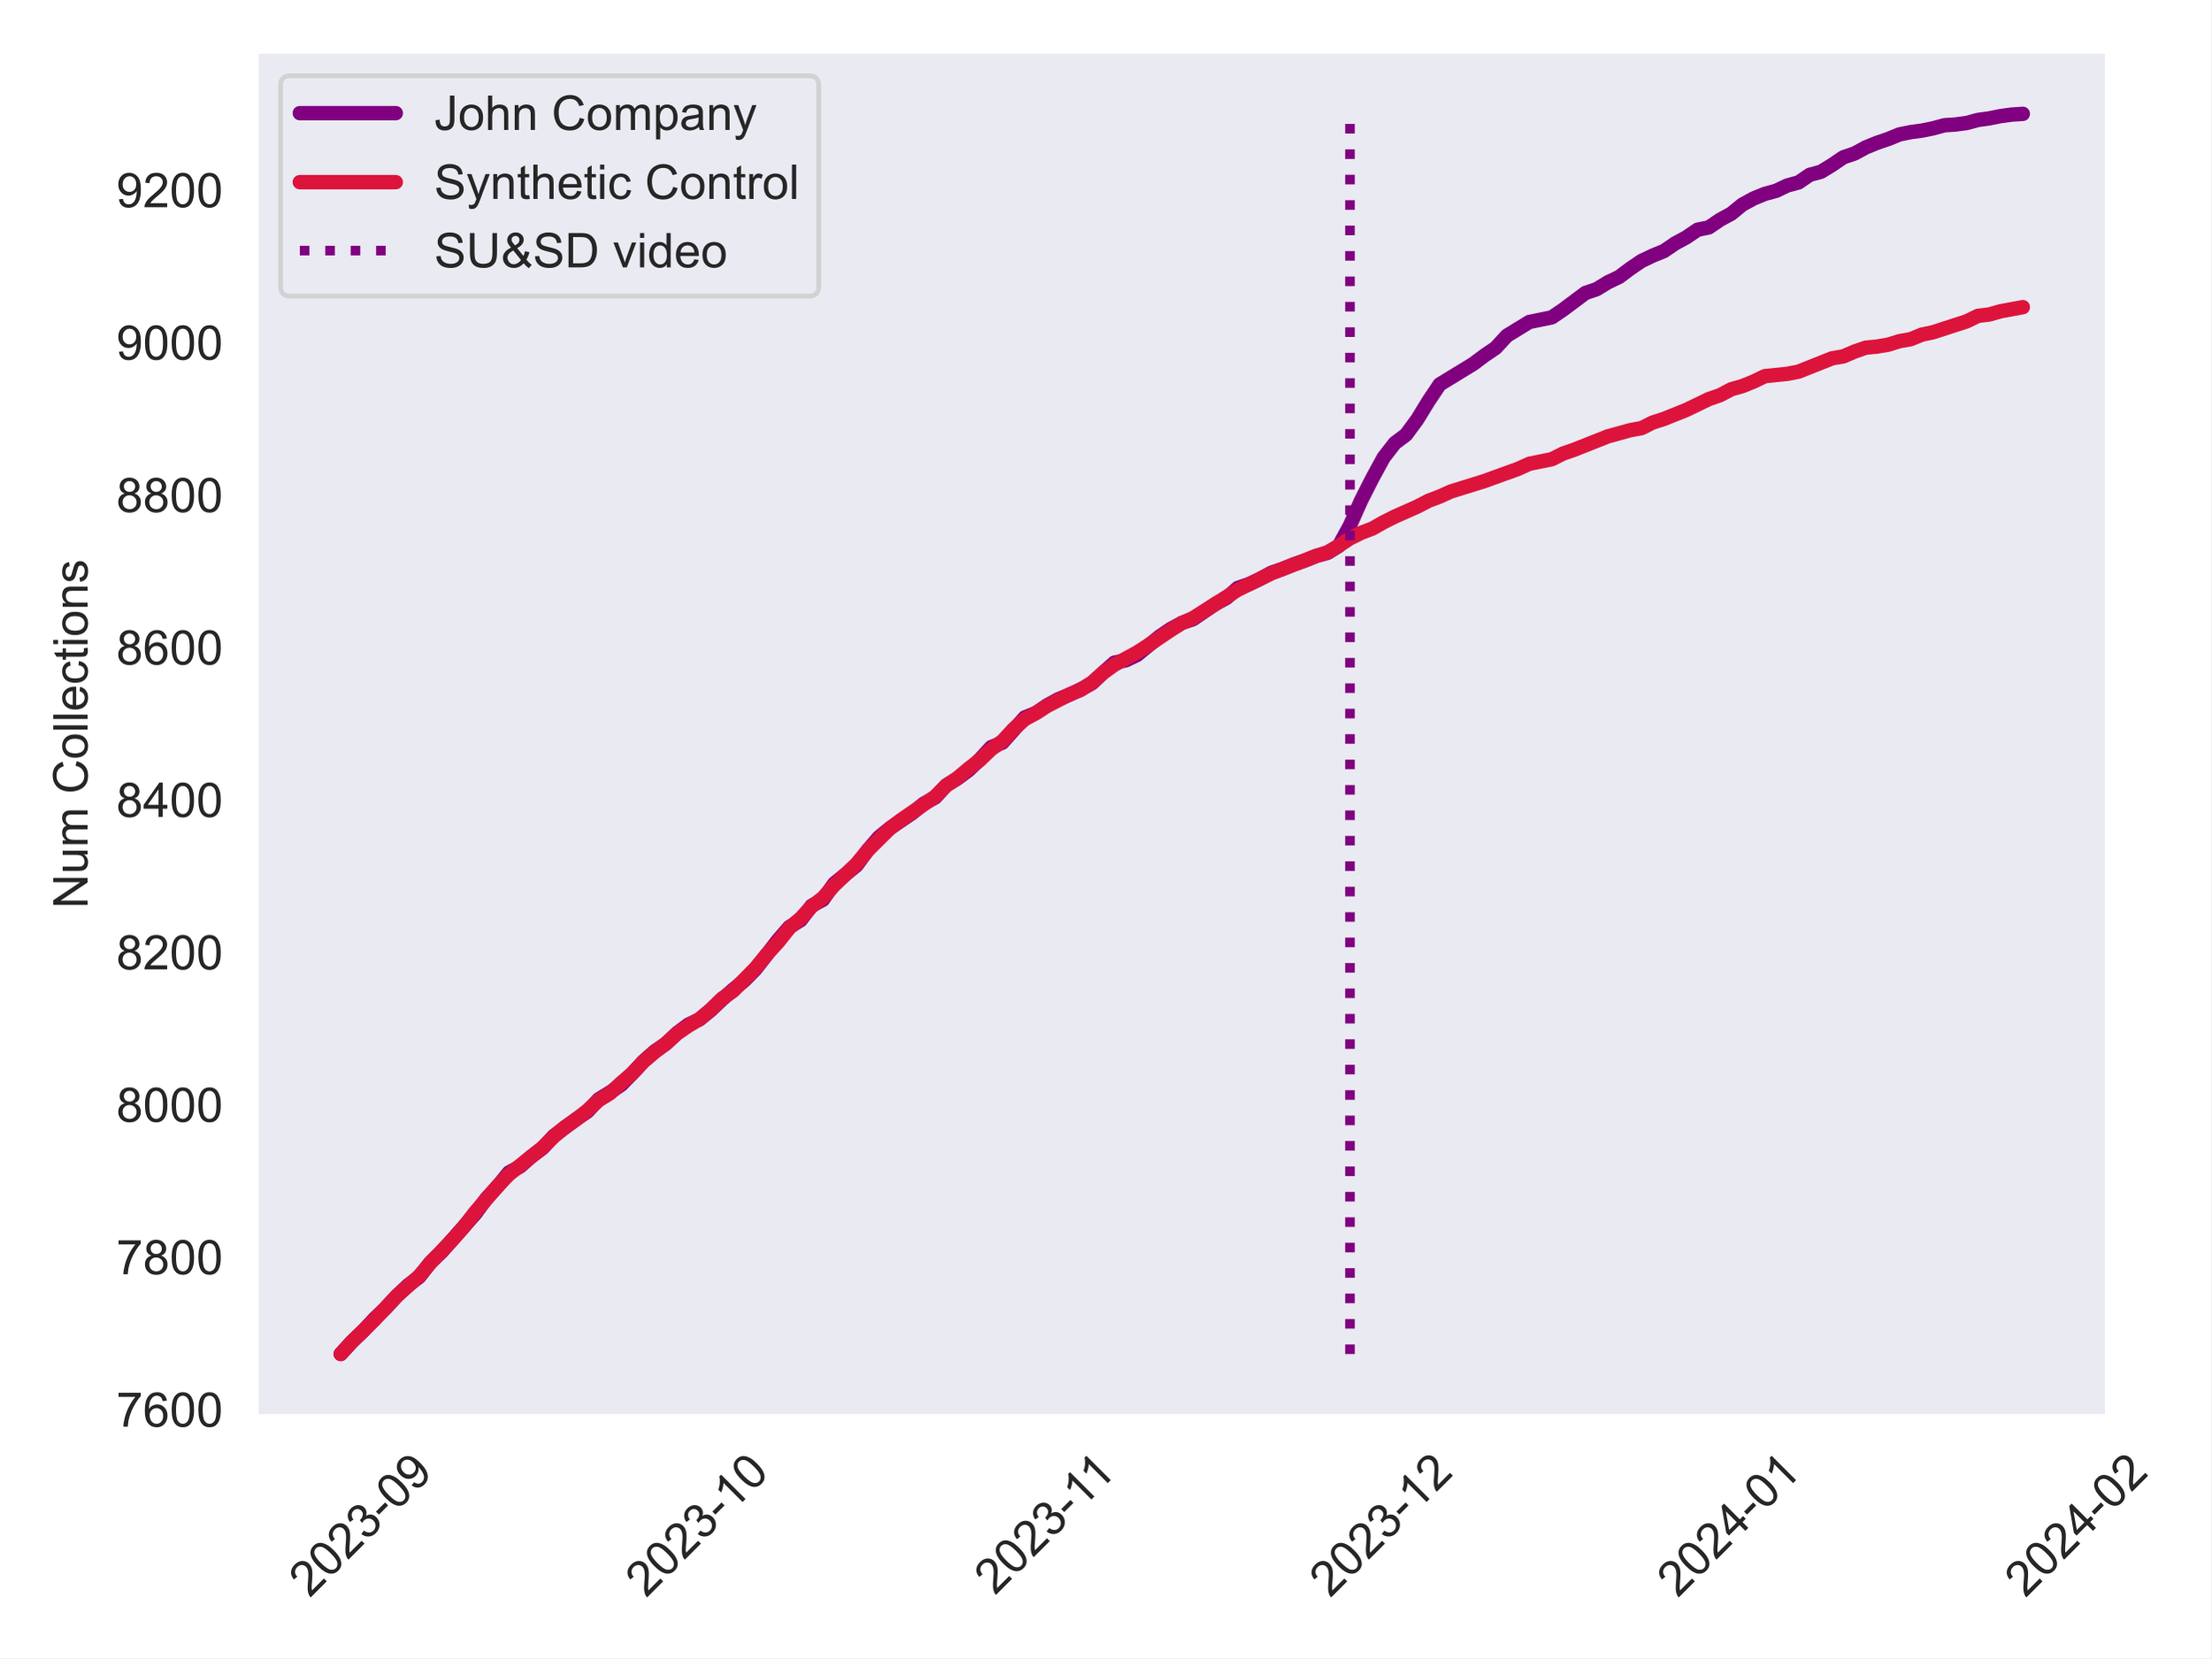
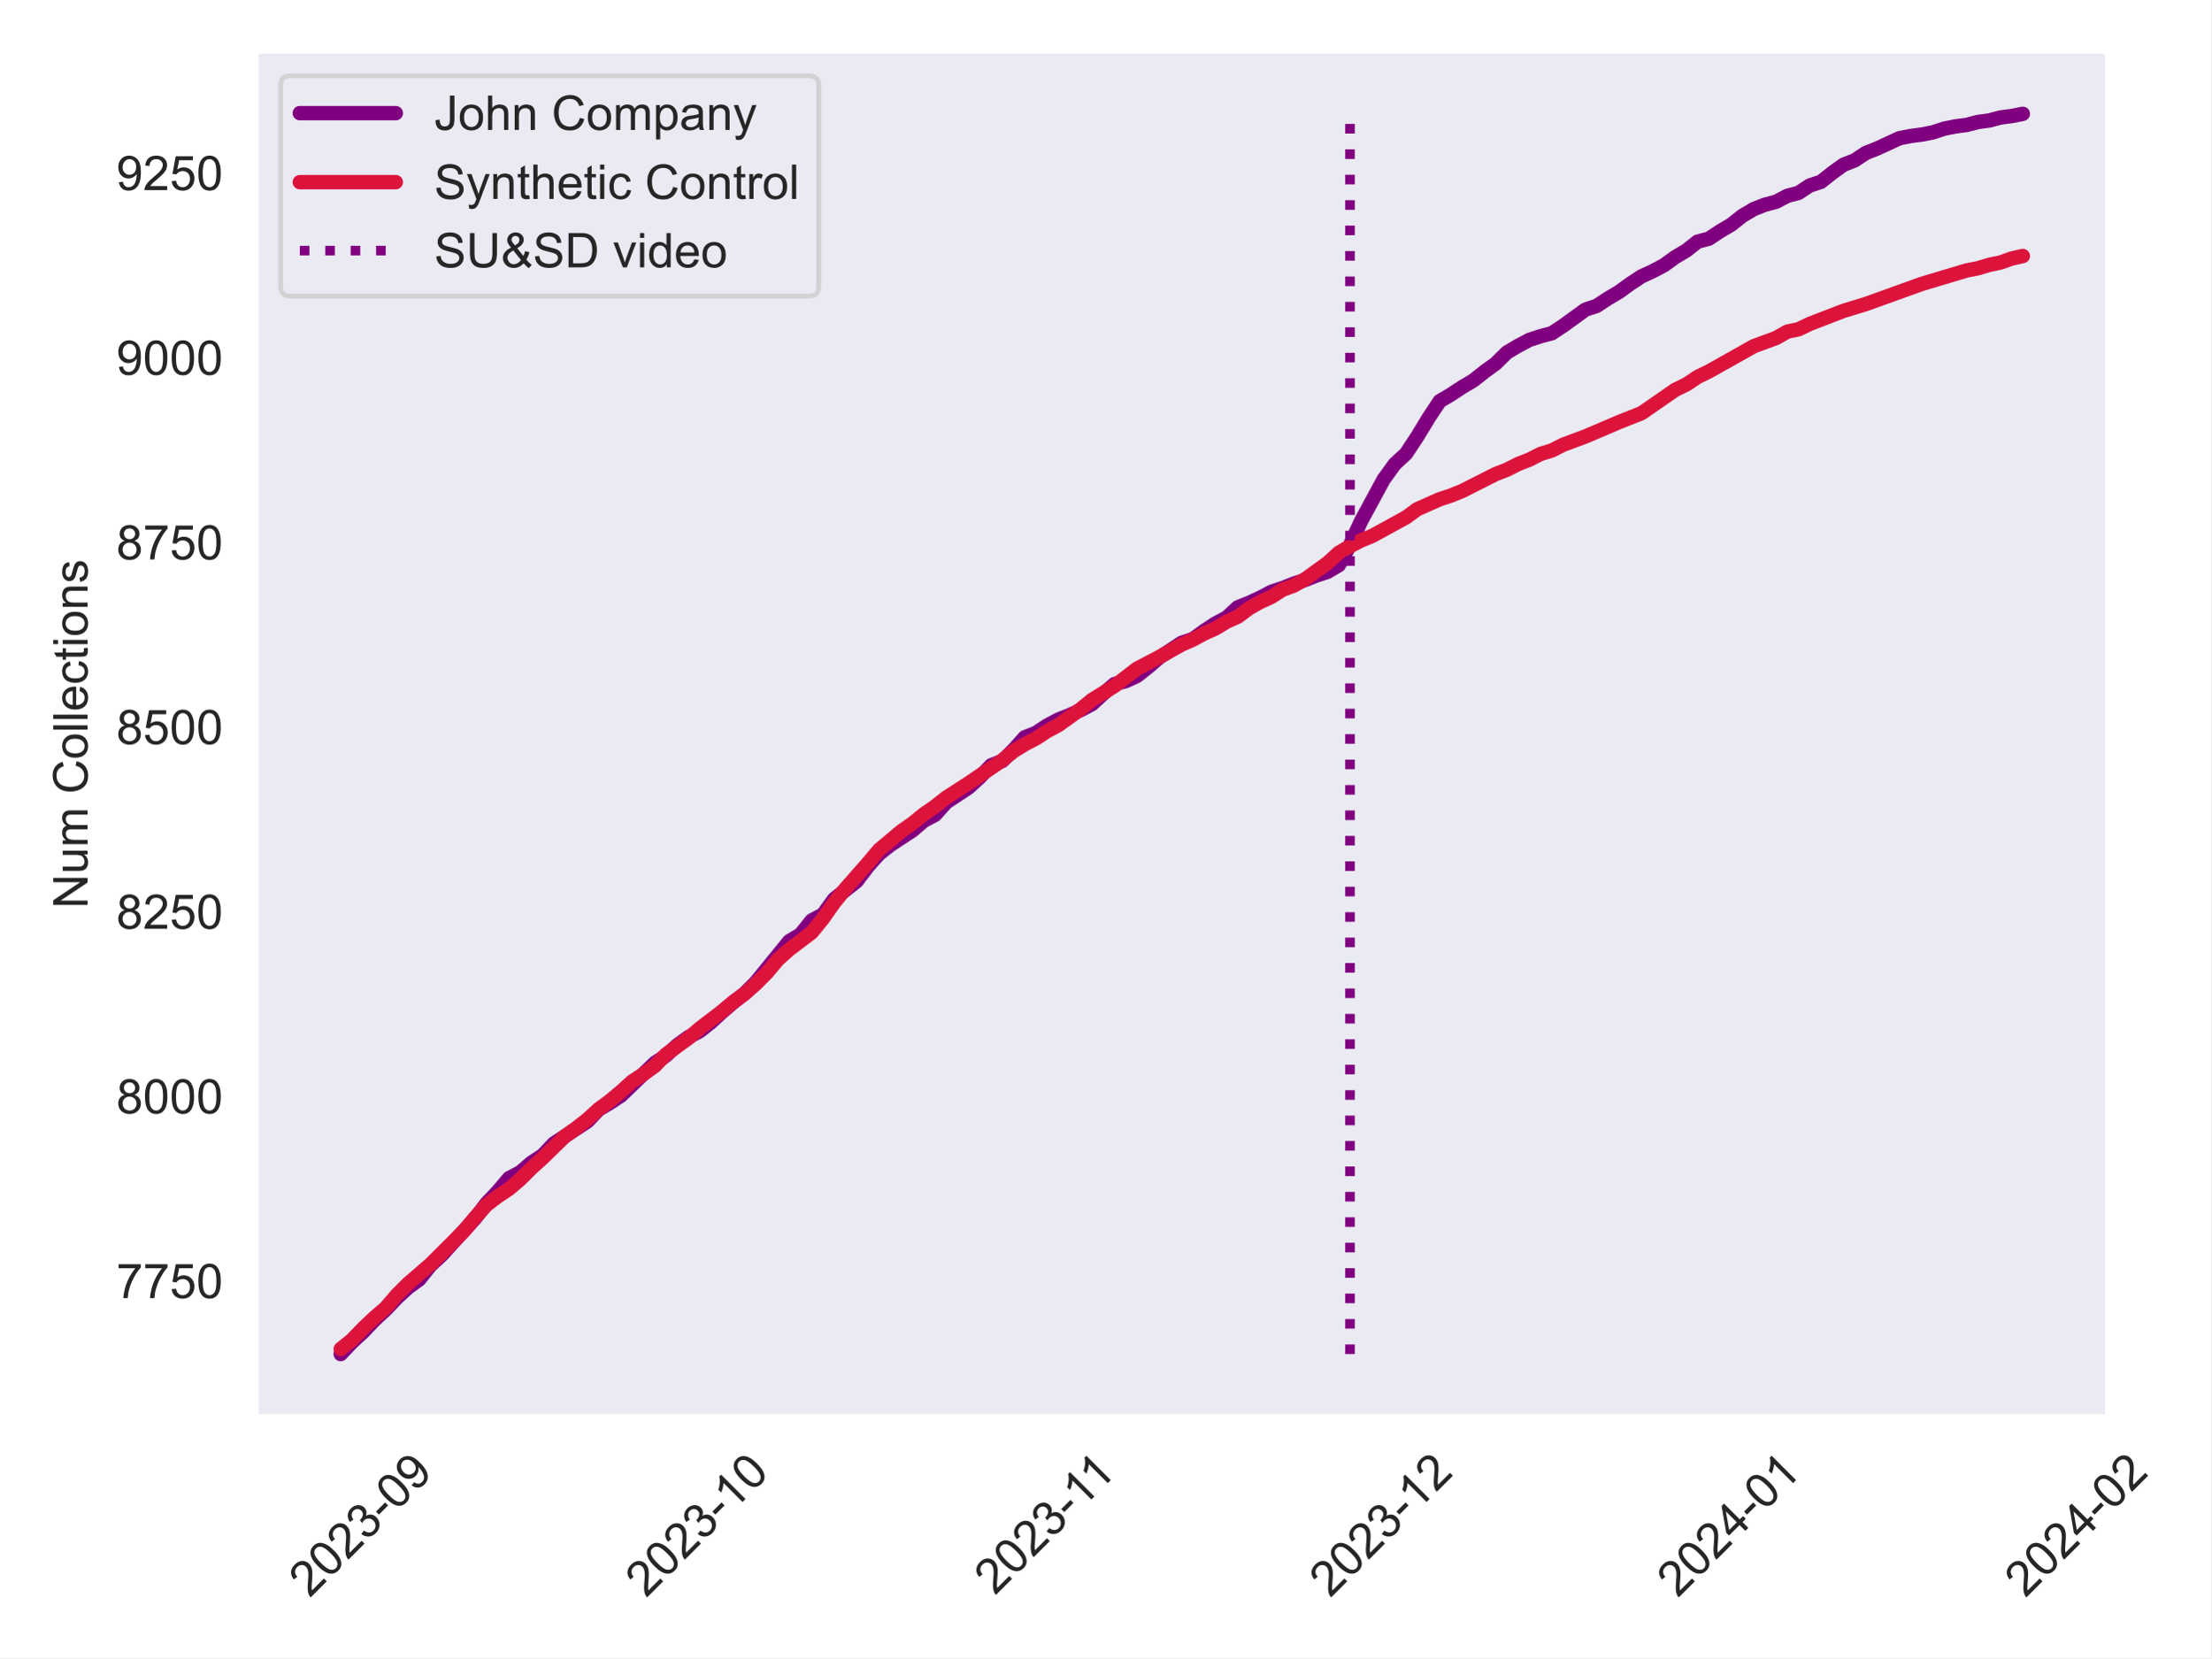
<svg xmlns="http://www.w3.org/2000/svg" xmlns:xlink="http://www.w3.org/1999/xlink" width="460.8pt" height="345.6pt" viewBox="0 0 460.8 345.6" version="1.1">
  <defs>
    <style type="text/css">*{stroke-linejoin: round; stroke-linecap: butt}</style>
  </defs>
  <g id="figure_1">
    <g id="patch_1">
      <path d="M 0 345.6  L 460.8 345.6  L 460.8 0  L 0 0  z " style="fill: #ffffff" />
    </g>
    <g id="axes_1">
      <g id="patch_2">
        <path d="M 53.48 295.153  L 439.087 295.153  L 439.087 10.8  L 53.48 10.8  z " style="fill: #eaeaf2" />
      </g>
      <g id="matplotlib.axis_1">
        <g id="xtick_1">
          <g id="text_1">
            <g style="fill: #262626" transform="translate(64.53587 333.1617) rotate(-45) scale(0.1 -0.1)">
              <defs>
                <path id="ArialMT-32" d="M 3222 541  L 3222 0  L 194 0  Q 188 203 259 391  Q 375 700 629 1000  Q 884 1300 1366 1694  Q 2113 2306 2375 2664  Q 2638 3022 2638 3341  Q 2638 3675 2398 3904  Q 2159 4134 1775 4134  Q 1369 4134 1125 3890  Q 881 3647 878 3216  L 300 3275  Q 359 3922 746 4261  Q 1134 4600 1788 4600  Q 2447 4600 2831 4234  Q 3216 3869 3216 3328  Q 3216 3053 3103 2787  Q 2991 2522 2730 2228  Q 2469 1934 1863 1422  Q 1356 997 1212 845  Q 1069 694 975 541  L 3222 541  z " transform="scale(0.015625)" />
                <path id="ArialMT-30" d="M 266 2259  Q 266 3072 433 3567  Q 600 4063 929 4331  Q 1259 4600 1759 4600  Q 2128 4600 2406 4451  Q 2684 4303 2865 4023  Q 3047 3744 3150 3342  Q 3253 2941 3253 2259  Q 3253 1453 3087 958  Q 2922 463 2592 192  Q 2263 -78 1759 -78  Q 1097 -78 719 397  Q 266 969 266 2259  z M 844 2259  Q 844 1131 1108 757  Q 1372 384 1759 384  Q 2147 384 2411 759  Q 2675 1134 2675 2259  Q 2675 3391 2411 3762  Q 2147 4134 1753 4134  Q 1366 4134 1134 3806  Q 844 3388 844 2259  z " transform="scale(0.015625)" />
                <path id="ArialMT-33" d="M 269 1209  L 831 1284  Q 928 806 1161 595  Q 1394 384 1728 384  Q 2125 384 2398 659  Q 2672 934 2672 1341  Q 2672 1728 2419 1979  Q 2166 2231 1775 2231  Q 1616 2231 1378 2169  L 1441 2663  Q 1497 2656 1531 2656  Q 1891 2656 2178 2843  Q 2466 3031 2466 3422  Q 2466 3731 2256 3934  Q 2047 4138 1716 4138  Q 1388 4138 1169 3931  Q 950 3725 888 3313  L 325 3413  Q 428 3978 793 4289  Q 1159 4600 1703 4600  Q 2078 4600 2393 4439  Q 2709 4278 2876 4000  Q 3044 3722 3044 3409  Q 3044 3113 2884 2869  Q 2725 2625 2413 2481  Q 2819 2388 3044 2092  Q 3269 1797 3269 1353  Q 3269 753 2831 336  Q 2394 -81 1725 -81  Q 1122 -81 723 278  Q 325 638 269 1209  z " transform="scale(0.015625)" />
                <path id="ArialMT-2d" d="M 203 1375  L 203 1941  L 1931 1941  L 1931 1375  L 203 1375  z " transform="scale(0.015625)" />
                <path id="ArialMT-39" d="M 350 1059  L 891 1109  Q 959 728 1153 556  Q 1347 384 1650 384  Q 1909 384 2104 503  Q 2300 622 2425 820  Q 2550 1019 2634 1356  Q 2719 1694 2719 2044  Q 2719 2081 2716 2156  Q 2547 1888 2255 1720  Q 1963 1553 1622 1553  Q 1053 1553 659 1965  Q 266 2378 266 3053  Q 266 3750 677 4175  Q 1088 4600 1706 4600  Q 2153 4600 2523 4359  Q 2894 4119 3086 3673  Q 3278 3228 3278 2384  Q 3278 1506 3087 986  Q 2897 466 2520 194  Q 2144 -78 1638 -78  Q 1100 -78 759 220  Q 419 519 350 1059  z M 2653 3081  Q 2653 3566 2395 3850  Q 2138 4134 1775 4134  Q 1400 4134 1122 3828  Q 844 3522 844 3034  Q 844 2597 1108 2323  Q 1372 2050 1759 2050  Q 2150 2050 2401 2323  Q 2653 2597 2653 3081  z " transform="scale(0.015625)" />
              </defs>
              <use xlink:href="#ArialMT-32" />
              <use xlink:href="#ArialMT-30" x="55.615" />
              <use xlink:href="#ArialMT-32" x="111.23" />
              <use xlink:href="#ArialMT-33" x="166.846" />
              <use xlink:href="#ArialMT-2d" x="222.461" />
              <use xlink:href="#ArialMT-30" x="255.762" />
              <use xlink:href="#ArialMT-39" x="311.377" />
            </g>
          </g>
        </g>
        <g id="xtick_2">
          <g id="text_2">
            <g style="fill: #262626" transform="translate(134.6463 333.1617) rotate(-45) scale(0.1 -0.1)">
              <defs>
                <path id="ArialMT-31" d="M 2384 0  L 1822 0  L 1822 3584  Q 1619 3391 1289 3197  Q 959 3003 697 2906  L 697 3450  Q 1169 3672 1522 3987  Q 1875 4303 2022 4600  L 2384 4600  L 2384 0  z " transform="scale(0.015625)" />
              </defs>
              <use xlink:href="#ArialMT-32" />
              <use xlink:href="#ArialMT-30" x="55.615" />
              <use xlink:href="#ArialMT-32" x="111.23" />
              <use xlink:href="#ArialMT-33" x="166.846" />
              <use xlink:href="#ArialMT-2d" x="222.461" />
              <use xlink:href="#ArialMT-31" x="255.762" />
              <use xlink:href="#ArialMT-30" x="311.377" />
            </g>
          </g>
        </g>
        <g id="xtick_3">
          <g id="text_3">
            <g style="fill: #262626" transform="translate(207.3545 332.6402) rotate(-45) scale(0.1 -0.1)">
              <use xlink:href="#ArialMT-32" />
              <use xlink:href="#ArialMT-30" x="55.615" />
              <use xlink:href="#ArialMT-32" x="111.23" />
              <use xlink:href="#ArialMT-33" x="166.846" />
              <use xlink:href="#ArialMT-2d" x="222.461" />
              <use xlink:href="#ArialMT-31" x="255.762" />
              <use xlink:href="#ArialMT-31" x="304.002" />
            </g>
          </g>
        </g>
        <g id="xtick_4">
          <g id="text_4">
            <g style="fill: #262626" transform="translate(277.2042 333.1617) rotate(-45) scale(0.1 -0.1)">
              <use xlink:href="#ArialMT-32" />
              <use xlink:href="#ArialMT-30" x="55.615" />
              <use xlink:href="#ArialMT-32" x="111.23" />
              <use xlink:href="#ArialMT-33" x="166.846" />
              <use xlink:href="#ArialMT-2d" x="222.461" />
              <use xlink:href="#ArialMT-31" x="255.762" />
              <use xlink:href="#ArialMT-32" x="311.377" />
            </g>
          </g>
        </g>
        <g id="xtick_5">
          <g id="text_5">
            <g style="fill: #262626" transform="translate(349.6516 333.1617) rotate(-45) scale(0.1 -0.1)">
              <defs>
                <path id="ArialMT-34" d="M 2069 0  L 2069 1097  L 81 1097  L 81 1613  L 2172 4581  L 2631 4581  L 2631 1613  L 3250 1613  L 3250 1097  L 2631 1097  L 2631 0  L 2069 0  z M 2069 1613  L 2069 3678  L 634 1613  L 2069 1613  z " transform="scale(0.015625)" />
              </defs>
              <use xlink:href="#ArialMT-32" />
              <use xlink:href="#ArialMT-30" x="55.615" />
              <use xlink:href="#ArialMT-32" x="111.23" />
              <use xlink:href="#ArialMT-34" x="166.846" />
              <use xlink:href="#ArialMT-2d" x="222.461" />
              <use xlink:href="#ArialMT-30" x="255.762" />
              <use xlink:href="#ArialMT-31" x="311.377" />
            </g>
          </g>
        </g>
        <g id="xtick_6">
          <g id="text_6">
            <g style="fill: #262626" transform="translate(422.099 333.1617) rotate(-45) scale(0.1 -0.1)">
              <use xlink:href="#ArialMT-32" />
              <use xlink:href="#ArialMT-30" x="55.615" />
              <use xlink:href="#ArialMT-32" x="111.23" />
              <use xlink:href="#ArialMT-34" x="166.846" />
              <use xlink:href="#ArialMT-2d" x="222.461" />
              <use xlink:href="#ArialMT-30" x="255.762" />
              <use xlink:href="#ArialMT-32" x="311.377" />
            </g>
          </g>
        </g>
      </g>
      <g id="matplotlib.axis_2">
        <g id="ytick_1">
          <g id="text_7">
-             <g style="fill: #262626" transform="translate(24.23625 297.371) scale(0.1 -0.1)">
+             <g style="fill: #262626" transform="translate(24.23625 270.5644) scale(0.1 -0.1)">
              <defs>
                <path id="ArialMT-37" d="M 303 3981  L 303 4522  L 3269 4522  L 3269 4084  Q 2831 3619 2401 2847  Q 1972 2075 1738 1259  Q 1569 684 1522 0  L 944 0  Q 953 541 1156 1306  Q 1359 2072 1739 2783  Q 2119 3494 2547 3981  L 303 3981  z " transform="scale(0.015625)" />
-                 <path id="ArialMT-36" d="M 3184 3459  L 2625 3416  Q 2550 3747 2413 3897  Q 2184 4138 1850 4138  Q 1581 4138 1378 3988  Q 1113 3794 959 3422  Q 806 3050 800 2363  Q 1003 2672 1297 2822  Q 1591 2972 1913 2972  Q 2475 2972 2870 2558  Q 3266 2144 3266 1488  Q 3266 1056 3080 686  Q 2894 316 2569 119  Q 2244 -78 1831 -78  Q 1128 -78 684 439  Q 241 956 241 2144  Q 241 3472 731 4075  Q 1159 4600 1884 4600  Q 2425 4600 2770 4297  Q 3116 3994 3184 3459  z M 888 1484  Q 888 1194 1011 928  Q 1134 663 1356 523  Q 1578 384 1822 384  Q 2178 384 2434 671  Q 2691 959 2691 1453  Q 2691 1928 2437 2201  Q 2184 2475 1800 2475  Q 1419 2475 1153 2201  Q 888 1928 888 1484  z " transform="scale(0.015625)" />
+                 <path id="ArialMT-35" d="M 266 1200  L 856 1250  Q 922 819 1161 601  Q 1400 384 1738 384  Q 2144 384 2425 690  Q 2706 997 2706 1503  Q 2706 1984 2436 2262  Q 2166 2541 1728 2541  Q 1456 2541 1237 2417  Q 1019 2294 894 2097  L 366 2166  L 809 4519  L 3088 4519  L 3088 3981  L 1259 3981  L 1013 2750  Q 1425 3038 1878 3038  Q 2478 3038 2890 2622  Q 3303 2206 3303 1553  Q 3303 931 2941 478  Q 2500 -78 1738 -78  Q 1113 -78 717 272  Q 322 622 266 1200  z " transform="scale(0.015625)" />
              </defs>
              <use xlink:href="#ArialMT-37" />
-               <use xlink:href="#ArialMT-36" x="55.615" />
-               <use xlink:href="#ArialMT-30" x="111.23" />
+               <use xlink:href="#ArialMT-37" x="55.615" />
+               <use xlink:href="#ArialMT-35" x="111.23" />
              <use xlink:href="#ArialMT-30" x="166.846" />
            </g>
          </g>
        </g>
        <g id="ytick_2">
          <g id="text_8">
-             <g style="fill: #262626" transform="translate(24.23625 265.5984) scale(0.1 -0.1)">
+             <g style="fill: #262626" transform="translate(24.23625 232.0738) scale(0.1 -0.1)">
              <defs>
                <path id="ArialMT-38" d="M 1131 2484  Q 781 2613 612 2850  Q 444 3088 444 3419  Q 444 3919 803 4259  Q 1163 4600 1759 4600  Q 2359 4600 2725 4251  Q 3091 3903 3091 3403  Q 3091 3084 2923 2848  Q 2756 2613 2416 2484  Q 2838 2347 3058 2040  Q 3278 1734 3278 1309  Q 3278 722 2862 322  Q 2447 -78 1769 -78  Q 1091 -78 675 323  Q 259 725 259 1325  Q 259 1772 486 2073  Q 713 2375 1131 2484  z M 1019 3438  Q 1019 3113 1228 2906  Q 1438 2700 1772 2700  Q 2097 2700 2305 2904  Q 2513 3109 2513 3406  Q 2513 3716 2298 3927  Q 2084 4138 1766 4138  Q 1444 4138 1231 3931  Q 1019 3725 1019 3438  z M 838 1322  Q 838 1081 952 856  Q 1066 631 1291 507  Q 1516 384 1775 384  Q 2178 384 2440 643  Q 2703 903 2703 1303  Q 2703 1709 2433 1975  Q 2163 2241 1756 2241  Q 1359 2241 1098 1978  Q 838 1716 838 1322  z " transform="scale(0.015625)" />
              </defs>
-               <use xlink:href="#ArialMT-37" />
-               <use xlink:href="#ArialMT-38" x="55.615" />
+               <use xlink:href="#ArialMT-38" />
+               <use xlink:href="#ArialMT-30" x="55.615" />
              <use xlink:href="#ArialMT-30" x="111.23" />
              <use xlink:href="#ArialMT-30" x="166.846" />
            </g>
          </g>
        </g>
        <g id="ytick_3">
          <g id="text_9">
-             <g style="fill: #262626" transform="translate(24.23625 233.8259) scale(0.1 -0.1)">
+             <g style="fill: #262626" transform="translate(24.23625 193.5833) scale(0.1 -0.1)">
              <use xlink:href="#ArialMT-38" />
-               <use xlink:href="#ArialMT-30" x="55.615" />
-               <use xlink:href="#ArialMT-30" x="111.23" />
+               <use xlink:href="#ArialMT-32" x="55.615" />
+               <use xlink:href="#ArialMT-35" x="111.23" />
              <use xlink:href="#ArialMT-30" x="166.846" />
            </g>
          </g>
        </g>
        <g id="ytick_4">
          <g id="text_10">
-             <g style="fill: #262626" transform="translate(24.23625 202.0533) scale(0.1 -0.1)">
+             <g style="fill: #262626" transform="translate(24.23625 155.0927) scale(0.1 -0.1)">
              <use xlink:href="#ArialMT-38" />
-               <use xlink:href="#ArialMT-32" x="55.615" />
+               <use xlink:href="#ArialMT-35" x="55.615" />
              <use xlink:href="#ArialMT-30" x="111.23" />
              <use xlink:href="#ArialMT-30" x="166.846" />
            </g>
          </g>
        </g>
        <g id="ytick_5">
          <g id="text_11">
-             <g style="fill: #262626" transform="translate(24.23625 170.2807) scale(0.1 -0.1)">
+             <g style="fill: #262626" transform="translate(24.23625 116.6021) scale(0.1 -0.1)">
              <use xlink:href="#ArialMT-38" />
-               <use xlink:href="#ArialMT-34" x="55.615" />
-               <use xlink:href="#ArialMT-30" x="111.23" />
+               <use xlink:href="#ArialMT-37" x="55.615" />
+               <use xlink:href="#ArialMT-35" x="111.23" />
              <use xlink:href="#ArialMT-30" x="166.846" />
            </g>
          </g>
        </g>
        <g id="ytick_6">
          <g id="text_12">
-             <g style="fill: #262626" transform="translate(24.23625 138.5081) scale(0.1 -0.1)">
-               <use xlink:href="#ArialMT-38" />
-               <use xlink:href="#ArialMT-36" x="55.615" />
+             <g style="fill: #262626" transform="translate(24.23625 78.11158) scale(0.1 -0.1)">
+               <use xlink:href="#ArialMT-39" />
+               <use xlink:href="#ArialMT-30" x="55.615" />
              <use xlink:href="#ArialMT-30" x="111.23" />
              <use xlink:href="#ArialMT-30" x="166.846" />
            </g>
          </g>
        </g>
        <g id="ytick_7">
          <g id="text_13">
-             <g style="fill: #262626" transform="translate(24.23625 106.7355) scale(0.1 -0.1)">
-               <use xlink:href="#ArialMT-38" />
-               <use xlink:href="#ArialMT-38" x="55.615" />
-               <use xlink:href="#ArialMT-30" x="111.23" />
-               <use xlink:href="#ArialMT-30" x="166.846" />
-             </g>
-           </g>
-         </g>
-         <g id="ytick_8">
-           <g id="text_14">
-             <g style="fill: #262626" transform="translate(24.23625 74.96292) scale(0.1 -0.1)">
-               <use xlink:href="#ArialMT-39" />
-               <use xlink:href="#ArialMT-30" x="55.615" />
-               <use xlink:href="#ArialMT-30" x="111.23" />
-               <use xlink:href="#ArialMT-30" x="166.846" />
-             </g>
-           </g>
-         </g>
-         <g id="ytick_9">
-           <g id="text_15">
-             <g style="fill: #262626" transform="translate(24.23625 43.19033) scale(0.1 -0.1)">
+             <g style="fill: #262626" transform="translate(24.23625 39.62102) scale(0.1 -0.1)">
              <use xlink:href="#ArialMT-39" />
              <use xlink:href="#ArialMT-32" x="55.615" />
-               <use xlink:href="#ArialMT-30" x="111.23" />
-               <use xlink:href="#ArialMT-30" x="166.846" />
-             </g>
-           </g>
-         </g>
-         <g id="text_16">
+               <use xlink:href="#ArialMT-35" x="111.23" />
+               <use xlink:href="#ArialMT-30" x="166.846" />
+             </g>
+           </g>
+         </g>
+         <g id="text_14">
          <g style="fill: #262626" transform="translate(18.24875 189.3764) rotate(-90) scale(0.1 -0.1)">
            <defs>
              <path id="ArialMT-4e" d="M 488 0  L 488 4581  L 1109 4581  L 3516 984  L 3516 4581  L 4097 4581  L 4097 0  L 3475 0  L 1069 3600  L 1069 0  L 488 0  z " transform="scale(0.015625)" />
              <path id="ArialMT-75" d="M 2597 0  L 2597 488  Q 2209 -75 1544 -75  Q 1250 -75 995 37  Q 741 150 617 320  Q 494 491 444 738  Q 409 903 409 1263  L 409 3319  L 972 3319  L 972 1478  Q 972 1038 1006 884  Q 1059 663 1231 536  Q 1403 409 1656 409  Q 1909 409 2131 539  Q 2353 669 2445 892  Q 2538 1116 2538 1541  L 2538 3319  L 3100 3319  L 3100 0  L 2597 0  z " transform="scale(0.015625)" />
              <path id="ArialMT-6d" d="M 422 0  L 422 3319  L 925 3319  L 925 2853  Q 1081 3097 1340 3245  Q 1600 3394 1931 3394  Q 2300 3394 2536 3241  Q 2772 3088 2869 2813  Q 3263 3394 3894 3394  Q 4388 3394 4653 3120  Q 4919 2847 4919 2278  L 4919 0  L 4359 0  L 4359 2091  Q 4359 2428 4304 2576  Q 4250 2725 4106 2815  Q 3963 2906 3769 2906  Q 3419 2906 3187 2673  Q 2956 2441 2956 1928  L 2956 0  L 2394 0  L 2394 2156  Q 2394 2531 2256 2718  Q 2119 2906 1806 2906  Q 1569 2906 1367 2781  Q 1166 2656 1075 2415  Q 984 2175 984 1722  L 984 0  L 422 0  z " transform="scale(0.015625)" />
              <path id="ArialMT-20" transform="scale(0.015625)" />
              <path id="ArialMT-43" d="M 3763 1606  L 4369 1453  Q 4178 706 3683 314  Q 3188 -78 2472 -78  Q 1731 -78 1267 223  Q 803 525 561 1097  Q 319 1669 319 2325  Q 319 3041 592 3573  Q 866 4106 1370 4382  Q 1875 4659 2481 4659  Q 3169 4659 3637 4309  Q 4106 3959 4291 3325  L 3694 3184  Q 3534 3684 3231 3912  Q 2928 4141 2469 4141  Q 1941 4141 1586 3887  Q 1231 3634 1087 3207  Q 944 2781 944 2328  Q 944 1744 1114 1308  Q 1284 872 1643 656  Q 2003 441 2422 441  Q 2931 441 3284 734  Q 3638 1028 3763 1606  z " transform="scale(0.015625)" />
              <path id="ArialMT-6f" d="M 213 1659  Q 213 2581 725 3025  Q 1153 3394 1769 3394  Q 2453 3394 2887 2945  Q 3322 2497 3322 1706  Q 3322 1066 3130 698  Q 2938 331 2570 128  Q 2203 -75 1769 -75  Q 1072 -75 642 372  Q 213 819 213 1659  z M 791 1659  Q 791 1022 1069 705  Q 1347 388 1769 388  Q 2188 388 2466 706  Q 2744 1025 2744 1678  Q 2744 2294 2464 2611  Q 2184 2928 1769 2928  Q 1347 2928 1069 2612  Q 791 2297 791 1659  z " transform="scale(0.015625)" />
              <path id="ArialMT-6c" d="M 409 0  L 409 4581  L 972 4581  L 972 0  L 409 0  z " transform="scale(0.015625)" />
              <path id="ArialMT-65" d="M 2694 1069  L 3275 997  Q 3138 488 2766 206  Q 2394 -75 1816 -75  Q 1088 -75 661 373  Q 234 822 234 1631  Q 234 2469 665 2931  Q 1097 3394 1784 3394  Q 2450 3394 2872 2941  Q 3294 2488 3294 1666  Q 3294 1616 3291 1516  L 816 1516  Q 847 969 1125 678  Q 1403 388 1819 388  Q 2128 388 2347 550  Q 2566 713 2694 1069  z M 847 1978  L 2700 1978  Q 2663 2397 2488 2606  Q 2219 2931 1791 2931  Q 1403 2931 1139 2672  Q 875 2413 847 1978  z " transform="scale(0.015625)" />
              <path id="ArialMT-63" d="M 2588 1216  L 3141 1144  Q 3050 572 2676 248  Q 2303 -75 1759 -75  Q 1078 -75 664 370  Q 250 816 250 1647  Q 250 2184 428 2587  Q 606 2991 970 3192  Q 1334 3394 1763 3394  Q 2303 3394 2647 3120  Q 2991 2847 3088 2344  L 2541 2259  Q 2463 2594 2264 2762  Q 2066 2931 1784 2931  Q 1359 2931 1093 2626  Q 828 2322 828 1663  Q 828 994 1084 691  Q 1341 388 1753 388  Q 2084 388 2306 591  Q 2528 794 2588 1216  z " transform="scale(0.015625)" />
              <path id="ArialMT-74" d="M 1650 503  L 1731 6  Q 1494 -44 1306 -44  Q 1000 -44 831 53  Q 663 150 594 308  Q 525 466 525 972  L 525 2881  L 113 2881  L 113 3319  L 525 3319  L 525 4141  L 1084 4478  L 1084 3319  L 1650 3319  L 1650 2881  L 1084 2881  L 1084 941  Q 1084 700 1114 631  Q 1144 563 1211 522  Q 1278 481 1403 481  Q 1497 481 1650 503  z " transform="scale(0.015625)" />
              <path id="ArialMT-69" d="M 425 3934  L 425 4581  L 988 4581  L 988 3934  L 425 3934  z M 425 0  L 425 3319  L 988 3319  L 988 0  L 425 0  z " transform="scale(0.015625)" />
              <path id="ArialMT-6e" d="M 422 0  L 422 3319  L 928 3319  L 928 2847  Q 1294 3394 1984 3394  Q 2284 3394 2536 3286  Q 2788 3178 2913 3003  Q 3038 2828 3088 2588  Q 3119 2431 3119 2041  L 3119 0  L 2556 0  L 2556 2019  Q 2556 2363 2490 2533  Q 2425 2703 2258 2804  Q 2091 2906 1866 2906  Q 1506 2906 1245 2678  Q 984 2450 984 1813  L 984 0  L 422 0  z " transform="scale(0.015625)" />
              <path id="ArialMT-73" d="M 197 991  L 753 1078  Q 800 744 1014 566  Q 1228 388 1613 388  Q 2000 388 2187 545  Q 2375 703 2375 916  Q 2375 1106 2209 1216  Q 2094 1291 1634 1406  Q 1016 1563 777 1677  Q 538 1791 414 1992  Q 291 2194 291 2438  Q 291 2659 392 2848  Q 494 3038 669 3163  Q 800 3259 1026 3326  Q 1253 3394 1513 3394  Q 1903 3394 2198 3281  Q 2494 3169 2634 2976  Q 2775 2784 2828 2463  L 2278 2388  Q 2241 2644 2061 2787  Q 1881 2931 1553 2931  Q 1166 2931 1000 2803  Q 834 2675 834 2503  Q 834 2394 903 2306  Q 972 2216 1119 2156  Q 1203 2125 1616 2013  Q 2213 1853 2448 1751  Q 2684 1650 2818 1456  Q 2953 1263 2953 975  Q 2953 694 2789 445  Q 2625 197 2315 61  Q 2006 -75 1616 -75  Q 969 -75 630 194  Q 291 463 197 991  z " transform="scale(0.015625)" />
            </defs>
            <use xlink:href="#ArialMT-4e" />
            <use xlink:href="#ArialMT-75" x="72.217" />
            <use xlink:href="#ArialMT-6d" x="127.832" />
            <use xlink:href="#ArialMT-20" x="211.133" />
            <use xlink:href="#ArialMT-43" x="238.916" />
            <use xlink:href="#ArialMT-6f" x="311.133" />
            <use xlink:href="#ArialMT-6c" x="366.748" />
            <use xlink:href="#ArialMT-6c" x="388.965" />
            <use xlink:href="#ArialMT-65" x="411.182" />
            <use xlink:href="#ArialMT-63" x="466.797" />
            <use xlink:href="#ArialMT-74" x="516.797" />
            <use xlink:href="#ArialMT-69" x="544.58" />
            <use xlink:href="#ArialMT-6f" x="566.797" />
            <use xlink:href="#ArialMT-6e" x="622.412" />
            <use xlink:href="#ArialMT-73" x="678.027" />
          </g>
        </g>
      </g>
      <g id="PolyCollection_1" />
      <g id="PolyCollection_2" />
      <g id="line2d_1">
-         <path d="M 71.008 282.195  L 73.345 279.653  L 75.682 277.429  L 78.019 274.887  L 80.356 272.663  L 82.693 270.122  L 85.03 267.897  L 87.367 266.15  L 89.704 263.132  L 92.041 260.907  L 99.052 252.964  L 101.389 249.787  L 103.726 247.245  L 106.063 244.386  L 108.4 243.115  L 110.737 241.05  L 113.074 239.302  L 115.411 236.76  L 120.085 233.265  L 122.422 231.677  L 124.759 229.135  L 127.096 227.705  L 129.433 226.117  L 131.77 223.734  L 134.107 221.192  L 136.444 219.127  L 138.781 217.538  L 141.118 215.314  L 143.455 213.566  L 145.792 212.454  L 148.129 210.548  L 150.466 208.324  L 152.803 206.259  L 155.14 204.352  L 157.477 201.969  L 162.151 195.933  L 164.488 193.232  L 166.825 191.802  L 169.162 188.784  L 171.499 187.513  L 173.836 184.177  L 178.51 180.364  L 180.847 177.187  L 183.184 174.486  L 185.521 172.58  L 190.195 169.402  L 192.532 167.496  L 194.869 166.225  L 197.206 163.683  L 199.543 162.254  L 201.88 160.506  L 204.217 158.282  L 206.554 155.74  L 208.891 154.787  L 213.565 149.545  L 215.902 148.591  L 218.24 147.003  L 220.577 145.732  L 222.914 144.779  L 225.251 143.667  L 227.588 142.396  L 229.925 140.172  L 232.262 138.106  L 234.599 137.63  L 236.936 136.518  L 241.61 132.705  L 243.947 131.116  L 246.284 129.846  L 248.621 129.051  L 253.295 125.874  L 255.632 124.603  L 257.969 122.538  L 260.306 121.744  L 262.643 120.632  L 264.98 119.361  L 267.317 118.566  L 269.654 117.613  L 271.991 116.819  L 274.328 115.866  L 276.665 115.23  L 279.002 113.8  L 281.339 109.511  L 283.676 104.269  L 286.013 99.662  L 288.35 95.372  L 290.687 92.354  L 293.024 90.606  L 295.361 87.429  L 297.698 83.616  L 300.035 80.121  L 307.046 75.832  L 309.383 74.085  L 311.72 72.496  L 314.057 69.954  L 318.731 67.095  L 323.405 66.142  L 325.742 64.553  L 330.416 61.058  L 332.753 60.264  L 335.09 58.834  L 337.427 57.722  L 339.764 55.974  L 342.101 54.386  L 344.438 53.274  L 346.775 52.32  L 349.112 50.732  L 351.449 49.461  L 353.786 47.872  L 356.123 47.396  L 358.46 45.807  L 360.797 44.536  L 363.134 42.63  L 365.471 41.359  L 367.808 40.406  L 370.145 39.77  L 372.482 38.658  L 374.819 38.023  L 377.156 36.434  L 379.493 35.799  L 381.83 34.369  L 384.168 32.78  L 386.505 31.986  L 388.842 30.715  L 391.179 29.762  L 393.516 28.968  L 395.853 28.014  L 398.19 27.538  L 400.527 27.22  L 402.864 26.744  L 405.201 26.108  L 407.538 25.949  L 409.875 25.631  L 412.212 24.996  L 414.549 24.678  L 416.886 24.202  L 419.223 23.884  L 421.56 23.725  L 421.56 23.725  " clip-path="url(#p2f603d0934)" style="fill: none; stroke: #800080; stroke-width: 3; stroke-linecap: round" />
+         <path d="M 71.008 282.228  L 73.345 279.764  L 75.682 277.609  L 78.019 275.145  L 80.356 272.99  L 82.693 270.527  L 85.03 268.371  L 87.367 266.678  L 89.704 263.752  L 92.041 261.597  L 99.052 253.899  L 101.389 250.819  L 103.726 248.356  L 106.063 245.585  L 108.4 244.353  L 110.737 242.352  L 113.074 240.812  L 115.411 238.349  L 122.422 233.73  L 124.759 231.266  L 127.096 229.881  L 129.433 228.341  L 136.444 221.567  L 138.781 220.027  L 141.118 217.872  L 143.455 216.178  L 145.792 214.946  L 148.129 213.099  L 150.466 210.943  L 152.803 208.942  L 155.14 207.094  L 157.477 204.785  L 164.488 196.163  L 166.825 194.777  L 169.162 191.852  L 171.499 190.62  L 173.836 187.387  L 178.51 183.692  L 180.847 180.613  L 183.184 177.995  L 185.521 176.148  L 190.195 173.069  L 192.532 171.067  L 194.869 169.835  L 197.206 167.218  L 201.88 164.139  L 204.217 161.983  L 206.554 159.52  L 208.891 158.596  L 211.228 156.287  L 213.565 153.669  L 215.902 152.745  L 218.24 151.206  L 220.577 149.974  L 222.914 149.05  L 225.251 147.973  L 227.588 146.741  L 229.925 144.585  L 232.262 142.584  L 234.599 141.968  L 236.936 140.89  L 239.273 139.043  L 241.61 137.041  L 246.284 133.962  L 248.621 133.192  L 250.958 131.499  L 253.295 129.959  L 255.632 128.727  L 257.969 126.572  L 260.306 125.648  L 262.643 124.57  L 264.98 123.339  L 267.317 122.569  L 269.654 121.645  L 271.991 120.875  L 274.328 119.952  L 276.665 119.182  L 279.002 117.796  L 281.339 113.639  L 283.676 108.558  L 288.35 99.936  L 290.687 96.703  L 293.024 94.548  L 295.361 91.007  L 297.698 87.158  L 300.035 83.616  L 302.372 82.231  L 304.709 80.691  L 307.046 79.306  L 309.383 77.458  L 311.72 75.764  L 314.057 73.455  L 316.394 72.069  L 318.731 70.838  L 321.068 70.068  L 323.405 69.452  L 325.742 67.912  L 330.416 64.525  L 332.753 63.755  L 335.09 62.216  L 337.427 60.83  L 339.764 59.136  L 342.101 57.597  L 344.438 56.519  L 346.775 55.287  L 349.112 53.594  L 351.449 52.208  L 353.786 50.361  L 356.123 49.745  L 358.46 48.205  L 360.797 46.819  L 363.134 44.972  L 365.471 43.586  L 367.808 42.662  L 370.145 42.047  L 372.482 40.815  L 374.819 40.199  L 377.156 38.659  L 379.493 37.89  L 381.83 36.042  L 384.168 34.349  L 386.505 33.425  L 388.842 31.885  L 391.179 30.961  L 395.853 28.806  L 398.19 28.344  L 400.527 28.036  L 402.864 27.574  L 405.201 26.804  L 407.538 26.342  L 409.875 26.035  L 412.212 25.419  L 414.549 25.111  L 416.886 24.495  L 419.223 24.187  L 421.56 23.725  L 421.56 23.725  " clip-path="url(#peb131ac61e)" style="fill: none; stroke: #800080; stroke-width: 3; stroke-linecap: round" />
      </g>
      <g id="line2d_2">
-         <path d="M 71.008 282.228  L 73.345 279.631  L 78.019 275.1  L 82.693 270.1  L 87.367 265.965  L 89.704 263.193  L 94.378 258.298  L 96.715 255.647  L 99.052 252.616  L 103.726 247.19  L 106.063 244.781  L 113.074 239.188  L 115.411 236.892  L 117.748 234.912  L 120.085 233.323  L 122.422 231.459  L 124.759 229.329  L 127.096 227.889  L 129.433 225.72  L 131.77 223.721  L 134.107 221.258  L 136.444 219.27  L 138.781 217.5  L 141.118 215.399  L 143.455 213.805  L 145.792 212.396  L 148.129 210.422  L 150.466 208.142  L 152.803 206.519  L 157.477 201.752  L 159.814 198.899  L 162.151 196.363  L 164.488 193.422  L 166.825 191.439  L 169.162 188.921  L 171.499 187.139  L 173.836 184.531  L 178.51 180.059  L 180.847 177.235  L 185.521 172.608  L 187.858 170.846  L 194.869 166.047  L 197.206 163.724  L 199.543 162.162  L 201.88 160.191  L 204.217 158.404  L 206.554 156.162  L 208.891 154.492  L 211.228 151.962  L 213.565 149.903  L 215.902 148.613  L 218.24 147.124  L 222.914 144.717  L 225.251 143.78  L 227.588 142.245  L 229.925 140.205  L 232.262 138.542  L 236.936 136.007  L 239.273 134.507  L 243.947 131.351  L 246.284 129.863  L 248.621 128.826  L 257.969 122.919  L 264.98 119.492  L 269.654 117.674  L 274.328 115.86  L 276.665 115.117  L 279.002 113.739  L 281.339 112.209  L 283.676 111.05  L 286.013 110.16  L 288.35 108.842  L 290.687 107.669  L 295.361 105.592  L 297.698 104.381  L 300.035 103.492  L 302.372 102.437  L 309.383 100.256  L 316.394 97.715  L 318.731 96.658  L 323.405 95.711  L 325.742 94.533  L 328.079 93.727  L 335.09 90.945  L 339.764 89.655  L 342.101 89.229  L 344.438 88.059  L 346.775 87.308  L 351.449 85.429  L 356.123 83.176  L 358.46 82.367  L 360.797 81.134  L 363.134 80.465  L 365.471 79.517  L 367.808 78.395  L 372.482 77.911  L 374.819 77.46  L 381.83 74.672  L 384.168 74.273  L 386.505 73.27  L 388.842 72.459  L 391.179 72.234  L 393.516 71.832  L 395.853 71.109  L 398.19 70.696  L 400.527 69.737  L 402.864 69.244  L 409.875 66.966  L 412.212 65.832  L 414.549 65.549  L 416.886 64.883  L 421.56 64.017  L 421.56 64.017  " clip-path="url(#p2f603d0934)" style="fill: none; stroke: #dc143c; stroke-width: 3; stroke-linecap: round" />
+         <path d="M 71.008 281.168  L 73.345 279.284  L 75.682 276.847  L 78.019 274.643  L 80.356 272.624  L 82.693 269.907  L 85.03 267.574  L 89.704 263.531  L 96.715 256.536  L 99.052 253.717  L 101.389 251.15  L 103.726 249.366  L 106.063 247.82  L 108.4 245.821  L 110.737 243.49  L 113.074 241.375  L 117.748 236.817  L 120.085 235.148  L 122.422 233.318  L 124.759 231.182  L 127.096 229.459  L 129.433 227.506  L 131.77 225.388  L 134.107 223.87  L 136.444 222.192  L 138.781 219.781  L 143.455 216.389  L 145.792 214.386  L 150.466 210.809  L 152.803 208.846  L 155.14 207.155  L 157.477 205.098  L 159.814 202.752  L 162.151 199.966  L 164.488 197.896  L 169.162 194.348  L 171.499 191.462  L 173.836 188.144  L 176.173 185.26  L 180.847 179.94  L 183.184 177.153  L 187.858 173.228  L 190.195 171.599  L 192.532 169.704  L 194.869 168.085  L 197.206 166.244  L 201.88 163.223  L 208.891 158.46  L 211.228 156.569  L 213.565 155.127  L 215.902 153.914  L 218.24 152.383  L 220.577 151.13  L 225.251 147.78  L 227.588 145.872  L 232.262 142.981  L 236.936 139.381  L 241.61 136.937  L 246.284 134.332  L 248.621 133.301  L 250.958 132.04  L 253.295 130.988  L 255.632 129.583  L 257.969 128.529  L 260.306 126.781  L 262.643 125.463  L 264.98 124.393  L 267.317 122.899  L 269.654 122.039  L 271.991 120.72  L 276.665 117.351  L 279.002 115.218  L 281.339 113.838  L 283.676 112.637  L 286.013 111.675  L 293.024 107.837  L 295.361 106.124  L 300.035 104.055  L 302.372 103.287  L 304.709 102.34  L 311.72 98.794  L 314.057 97.894  L 316.394 96.708  L 318.731 95.796  L 321.068 94.608  L 323.405 93.891  L 325.742 92.703  L 330.416 90.963  L 337.427 87.966  L 342.101 86.114  L 349.112 81.258  L 351.449 80.119  L 353.786 78.564  L 356.123 77.422  L 365.471 72.168  L 370.145 70.44  L 372.482 69.115  L 374.819 68.63  L 377.156 67.505  L 384.168 64.798  L 388.842 63.366  L 400.527 59.162  L 409.875 56.364  L 412.212 55.91  L 414.549 55.202  L 416.886 54.714  L 419.223 53.888  L 421.56 53.359  L 421.56 53.359  " clip-path="url(#peb131ac61e)" style="fill: none; stroke: #dc143c; stroke-width: 3; stroke-linecap: round" />
      </g>
      <g id="LineCollection_1">
-         <path d="M 281.339 282.228  L 281.339 23.725  " clip-path="url(#p2f603d0934)" style="fill: none; stroke-dasharray: 2,3.3; stroke-dashoffset: 0; stroke: #800080; stroke-width: 2" />
+         <path d="M 281.339 282.228  L 281.339 23.725  " clip-path="url(#peb131ac61e)" style="fill: none; stroke-dasharray: 2,3.3; stroke-dashoffset: 0; stroke: #800080; stroke-width: 2" />
      </g>
      <g id="patch_3">
        <path d="M 53.48 295.153  L 53.48 10.8  " style="fill: none; stroke: #ffffff; stroke-width: 0.8; stroke-linejoin: miter; stroke-linecap: square" />
      </g>
      <g id="patch_4">
        <path d="M 439.087 295.153  L 439.087 10.8  " style="fill: none; stroke: #ffffff; stroke-width: 0.8; stroke-linejoin: miter; stroke-linecap: square" />
      </g>
      <g id="patch_5">
        <path d="M 53.48 295.153  L 439.087 295.153  " style="fill: none; stroke: #ffffff; stroke-width: 0.8; stroke-linejoin: miter; stroke-linecap: square" />
      </g>
      <g id="patch_6">
        <path d="M 53.48 10.8  L 439.087 10.8  " style="fill: none; stroke: #ffffff; stroke-width: 0.8; stroke-linejoin: miter; stroke-linecap: square" />
      </g>
      <g id="legend_1">
        <g id="patch_7">
          <path d="M 60.48 61.714  L 168.624 61.714  Q 170.624 61.714 170.624 59.714  L 170.624 17.8  Q 170.624 15.8 168.624 15.8  L 60.48 15.8  Q 58.48 15.8 58.48 17.8  L 58.48 59.714  Q 58.48 61.714 60.48 61.714  z " style="fill: #eaeaf2; opacity: 0.8; stroke: #cccccc; stroke-linejoin: miter" />
        </g>
        <g id="line2d_3">
          <path d="M 62.48 23.58  L 72.48 23.58  L 82.48 23.58  " style="fill: none; stroke: #800080; stroke-width: 3; stroke-linecap: round" />
        </g>
-         <g id="text_17">
+         <g id="text_15">
          <g style="fill: #262626" transform="translate(90.48 27.07969) scale(0.1 -0.1)">
            <defs>
              <path id="ArialMT-4a" d="M 184 1300  L 731 1375  Q 753 850 928 656  Q 1103 463 1413 463  Q 1641 463 1806 567  Q 1972 672 2034 851  Q 2097 1031 2097 1425  L 2097 4581  L 2703 4581  L 2703 1459  Q 2703 884 2564 568  Q 2425 253 2123 87  Q 1822 -78 1416 -78  Q 813 -78 492 269  Q 172 616 184 1300  z " transform="scale(0.015625)" />
              <path id="ArialMT-68" d="M 422 0  L 422 4581  L 984 4581  L 984 2938  Q 1378 3394 1978 3394  Q 2347 3394 2619 3248  Q 2891 3103 3008 2847  Q 3125 2591 3125 2103  L 3125 0  L 2563 0  L 2563 2103  Q 2563 2525 2380 2717  Q 2197 2909 1863 2909  Q 1613 2909 1392 2779  Q 1172 2650 1078 2428  Q 984 2206 984 1816  L 984 0  L 422 0  z " transform="scale(0.015625)" />
              <path id="ArialMT-70" d="M 422 -1272  L 422 3319  L 934 3319  L 934 2888  Q 1116 3141 1344 3267  Q 1572 3394 1897 3394  Q 2322 3394 2647 3175  Q 2972 2956 3137 2557  Q 3303 2159 3303 1684  Q 3303 1175 3120 767  Q 2938 359 2589 142  Q 2241 -75 1856 -75  Q 1575 -75 1351 44  Q 1128 163 984 344  L 984 -1272  L 422 -1272  z M 931 1641  Q 931 1000 1190 694  Q 1450 388 1819 388  Q 2194 388 2461 705  Q 2728 1022 2728 1688  Q 2728 2322 2467 2637  Q 2206 2953 1844 2953  Q 1484 2953 1207 2617  Q 931 2281 931 1641  z " transform="scale(0.015625)" />
              <path id="ArialMT-61" d="M 2588 409  Q 2275 144 1986 34  Q 1697 -75 1366 -75  Q 819 -75 525 192  Q 231 459 231 875  Q 231 1119 342 1320  Q 453 1522 633 1644  Q 813 1766 1038 1828  Q 1203 1872 1538 1913  Q 2219 1994 2541 2106  Q 2544 2222 2544 2253  Q 2544 2597 2384 2738  Q 2169 2928 1744 2928  Q 1347 2928 1158 2789  Q 969 2650 878 2297  L 328 2372  Q 403 2725 575 2942  Q 747 3159 1072 3276  Q 1397 3394 1825 3394  Q 2250 3394 2515 3294  Q 2781 3194 2906 3042  Q 3031 2891 3081 2659  Q 3109 2516 3109 2141  L 3109 1391  Q 3109 606 3145 398  Q 3181 191 3288 0  L 2700 0  Q 2613 175 2588 409  z M 2541 1666  Q 2234 1541 1622 1453  Q 1275 1403 1131 1340  Q 988 1278 909 1158  Q 831 1038 831 891  Q 831 666 1001 516  Q 1172 366 1500 366  Q 1825 366 2078 508  Q 2331 650 2450 897  Q 2541 1088 2541 1459  L 2541 1666  z " transform="scale(0.015625)" />
              <path id="ArialMT-79" d="M 397 -1278  L 334 -750  Q 519 -800 656 -800  Q 844 -800 956 -737  Q 1069 -675 1141 -563  Q 1194 -478 1313 -144  Q 1328 -97 1363 -6  L 103 3319  L 709 3319  L 1400 1397  Q 1534 1031 1641 628  Q 1738 1016 1872 1384  L 2581 3319  L 3144 3319  L 1881 -56  Q 1678 -603 1566 -809  Q 1416 -1088 1222 -1217  Q 1028 -1347 759 -1347  Q 597 -1347 397 -1278  z " transform="scale(0.015625)" />
            </defs>
            <use xlink:href="#ArialMT-4a" />
            <use xlink:href="#ArialMT-6f" x="50" />
            <use xlink:href="#ArialMT-68" x="105.615" />
            <use xlink:href="#ArialMT-6e" x="161.23" />
            <use xlink:href="#ArialMT-20" x="216.846" />
            <use xlink:href="#ArialMT-43" x="244.629" />
            <use xlink:href="#ArialMT-6f" x="316.846" />
            <use xlink:href="#ArialMT-6d" x="372.461" />
            <use xlink:href="#ArialMT-70" x="455.762" />
            <use xlink:href="#ArialMT-61" x="511.377" />
            <use xlink:href="#ArialMT-6e" x="566.992" />
            <use xlink:href="#ArialMT-79" x="622.607" />
          </g>
        </g>
        <g id="line2d_4">
          <path d="M 62.48 37.964  L 72.48 37.964  L 82.48 37.964  " style="fill: none; stroke: #dc143c; stroke-width: 3; stroke-linecap: round" />
        </g>
-         <g id="text_18">
+         <g id="text_16">
          <g style="fill: #262626" transform="translate(90.48 41.46406) scale(0.1 -0.1)">
            <defs>
              <path id="ArialMT-53" d="M 288 1472  L 859 1522  Q 900 1178 1048 958  Q 1197 738 1509 602  Q 1822 466 2213 466  Q 2559 466 2825 569  Q 3091 672 3220 851  Q 3350 1031 3350 1244  Q 3350 1459 3225 1620  Q 3100 1781 2813 1891  Q 2628 1963 1997 2114  Q 1366 2266 1113 2400  Q 784 2572 623 2826  Q 463 3081 463 3397  Q 463 3744 659 4045  Q 856 4347 1234 4503  Q 1613 4659 2075 4659  Q 2584 4659 2973 4495  Q 3363 4331 3572 4012  Q 3781 3694 3797 3291  L 3216 3247  Q 3169 3681 2898 3903  Q 2628 4125 2100 4125  Q 1550 4125 1298 3923  Q 1047 3722 1047 3438  Q 1047 3191 1225 3031  Q 1400 2872 2139 2705  Q 2878 2538 3153 2413  Q 3553 2228 3743 1945  Q 3934 1663 3934 1294  Q 3934 928 3725 604  Q 3516 281 3123 101  Q 2731 -78 2241 -78  Q 1619 -78 1198 103  Q 778 284 539 648  Q 300 1013 288 1472  z " transform="scale(0.015625)" />
              <path id="ArialMT-72" d="M 416 0  L 416 3319  L 922 3319  L 922 2816  Q 1116 3169 1280 3281  Q 1444 3394 1641 3394  Q 1925 3394 2219 3213  L 2025 2691  Q 1819 2813 1613 2813  Q 1428 2813 1281 2702  Q 1134 2591 1072 2394  Q 978 2094 978 1738  L 978 0  L 416 0  z " transform="scale(0.015625)" />
            </defs>
            <use xlink:href="#ArialMT-53" />
            <use xlink:href="#ArialMT-79" x="66.699" />
            <use xlink:href="#ArialMT-6e" x="116.699" />
            <use xlink:href="#ArialMT-74" x="172.314" />
            <use xlink:href="#ArialMT-68" x="200.098" />
            <use xlink:href="#ArialMT-65" x="255.713" />
            <use xlink:href="#ArialMT-74" x="311.328" />
            <use xlink:href="#ArialMT-69" x="339.111" />
            <use xlink:href="#ArialMT-63" x="361.328" />
            <use xlink:href="#ArialMT-20" x="411.328" />
            <use xlink:href="#ArialMT-43" x="439.111" />
            <use xlink:href="#ArialMT-6f" x="511.328" />
            <use xlink:href="#ArialMT-6e" x="566.943" />
            <use xlink:href="#ArialMT-74" x="622.559" />
            <use xlink:href="#ArialMT-72" x="650.342" />
            <use xlink:href="#ArialMT-6f" x="683.643" />
            <use xlink:href="#ArialMT-6c" x="739.258" />
          </g>
        </g>
        <g id="line2d_5">
          <path d="M 62.48 52.227  L 82.48 52.227  " style="fill: none; stroke-dasharray: 2,3.3; stroke-dashoffset: 0; stroke: #800080; stroke-width: 2" />
        </g>
-         <g id="text_19">
+         <g id="text_17">
          <g style="fill: #262626" transform="translate(90.48 55.72656) scale(0.1 -0.1)">
            <defs>
              <path id="ArialMT-55" d="M 3500 4581  L 4106 4581  L 4106 1934  Q 4106 1244 3950 837  Q 3794 431 3386 176  Q 2978 -78 2316 -78  Q 1672 -78 1262 144  Q 853 366 678 786  Q 503 1206 503 1934  L 503 4581  L 1109 4581  L 1109 1938  Q 1109 1341 1220 1058  Q 1331 775 1601 622  Q 1872 469 2263 469  Q 2931 469 3215 772  Q 3500 1075 3500 1938  L 3500 4581  z " transform="scale(0.015625)" />
              <path id="ArialMT-26" d="M 3041 541  Q 2763 231 2434 76  Q 2106 -78 1725 -78  Q 1022 -78 609 397  Q 275 784 275 1263  Q 275 1688 548 2030  Q 822 2372 1366 2631  Q 1056 2988 953 3209  Q 850 3431 850 3638  Q 850 4050 1173 4354  Q 1497 4659 1988 4659  Q 2456 4659 2754 4371  Q 3053 4084 3053 3681  Q 3053 3028 2188 2566  L 3009 1519  Q 3150 1794 3228 2156  L 3813 2031  Q 3663 1431 3406 1044  Q 3722 625 4122 341  L 3744 -106  Q 3403 113 3041 541  z M 1897 2928  Q 2263 3144 2370 3306  Q 2478 3469 2478 3666  Q 2478 3900 2329 4048  Q 2181 4197 1959 4197  Q 1731 4197 1579 4050  Q 1428 3903 1428 3691  Q 1428 3584 1483 3467  Q 1538 3350 1647 3219  L 1897 2928  z M 2688 984  L 1656 2263  Q 1200 1991 1040 1758  Q 881 1525 881 1297  Q 881 1019 1103 719  Q 1325 419 1731 419  Q 1984 419 2254 576  Q 2525 734 2688 984  z " transform="scale(0.015625)" />
              <path id="ArialMT-44" d="M 494 0  L 494 4581  L 2072 4581  Q 2606 4581 2888 4516  Q 3281 4425 3559 4188  Q 3922 3881 4101 3404  Q 4281 2928 4281 2316  Q 4281 1794 4159 1391  Q 4038 988 3847 723  Q 3656 459 3429 307  Q 3203 156 2883 78  Q 2563 0 2147 0  L 494 0  z M 1100 541  L 2078 541  Q 2531 541 2789 625  Q 3047 709 3200 863  Q 3416 1078 3536 1442  Q 3656 1806 3656 2325  Q 3656 3044 3420 3430  Q 3184 3816 2847 3947  Q 2603 4041 2063 4041  L 1100 4041  L 1100 541  z " transform="scale(0.015625)" />
              <path id="ArialMT-76" d="M 1344 0  L 81 3319  L 675 3319  L 1388 1331  Q 1503 1009 1600 663  Q 1675 925 1809 1294  L 2547 3319  L 3125 3319  L 1869 0  L 1344 0  z " transform="scale(0.015625)" />
              <path id="ArialMT-64" d="M 2575 0  L 2575 419  Q 2259 -75 1647 -75  Q 1250 -75 917 144  Q 584 363 401 755  Q 219 1147 219 1656  Q 219 2153 384 2558  Q 550 2963 881 3178  Q 1213 3394 1622 3394  Q 1922 3394 2156 3267  Q 2391 3141 2538 2938  L 2538 4581  L 3097 4581  L 3097 0  L 2575 0  z M 797 1656  Q 797 1019 1065 703  Q 1334 388 1700 388  Q 2069 388 2326 689  Q 2584 991 2584 1609  Q 2584 2291 2321 2609  Q 2059 2928 1675 2928  Q 1300 2928 1048 2622  Q 797 2316 797 1656  z " transform="scale(0.015625)" />
            </defs>
            <use xlink:href="#ArialMT-53" />
            <use xlink:href="#ArialMT-55" x="66.699" />
            <use xlink:href="#ArialMT-26" x="138.916" />
            <use xlink:href="#ArialMT-53" x="205.615" />
            <use xlink:href="#ArialMT-44" x="272.314" />
            <use xlink:href="#ArialMT-20" x="344.531" />
            <use xlink:href="#ArialMT-76" x="372.314" />
            <use xlink:href="#ArialMT-69" x="422.314" />
            <use xlink:href="#ArialMT-64" x="444.531" />
            <use xlink:href="#ArialMT-65" x="500.146" />
            <use xlink:href="#ArialMT-6f" x="555.762" />
          </g>
        </g>
      </g>
    </g>
  </g>
  <defs>
-     <clipPath id="p2f603d0934">
+     <clipPath id="peb131ac61e">
      <rect x="53.48" y="10.8" width="385.607" height="284.353" />
    </clipPath>
  </defs>
</svg>
